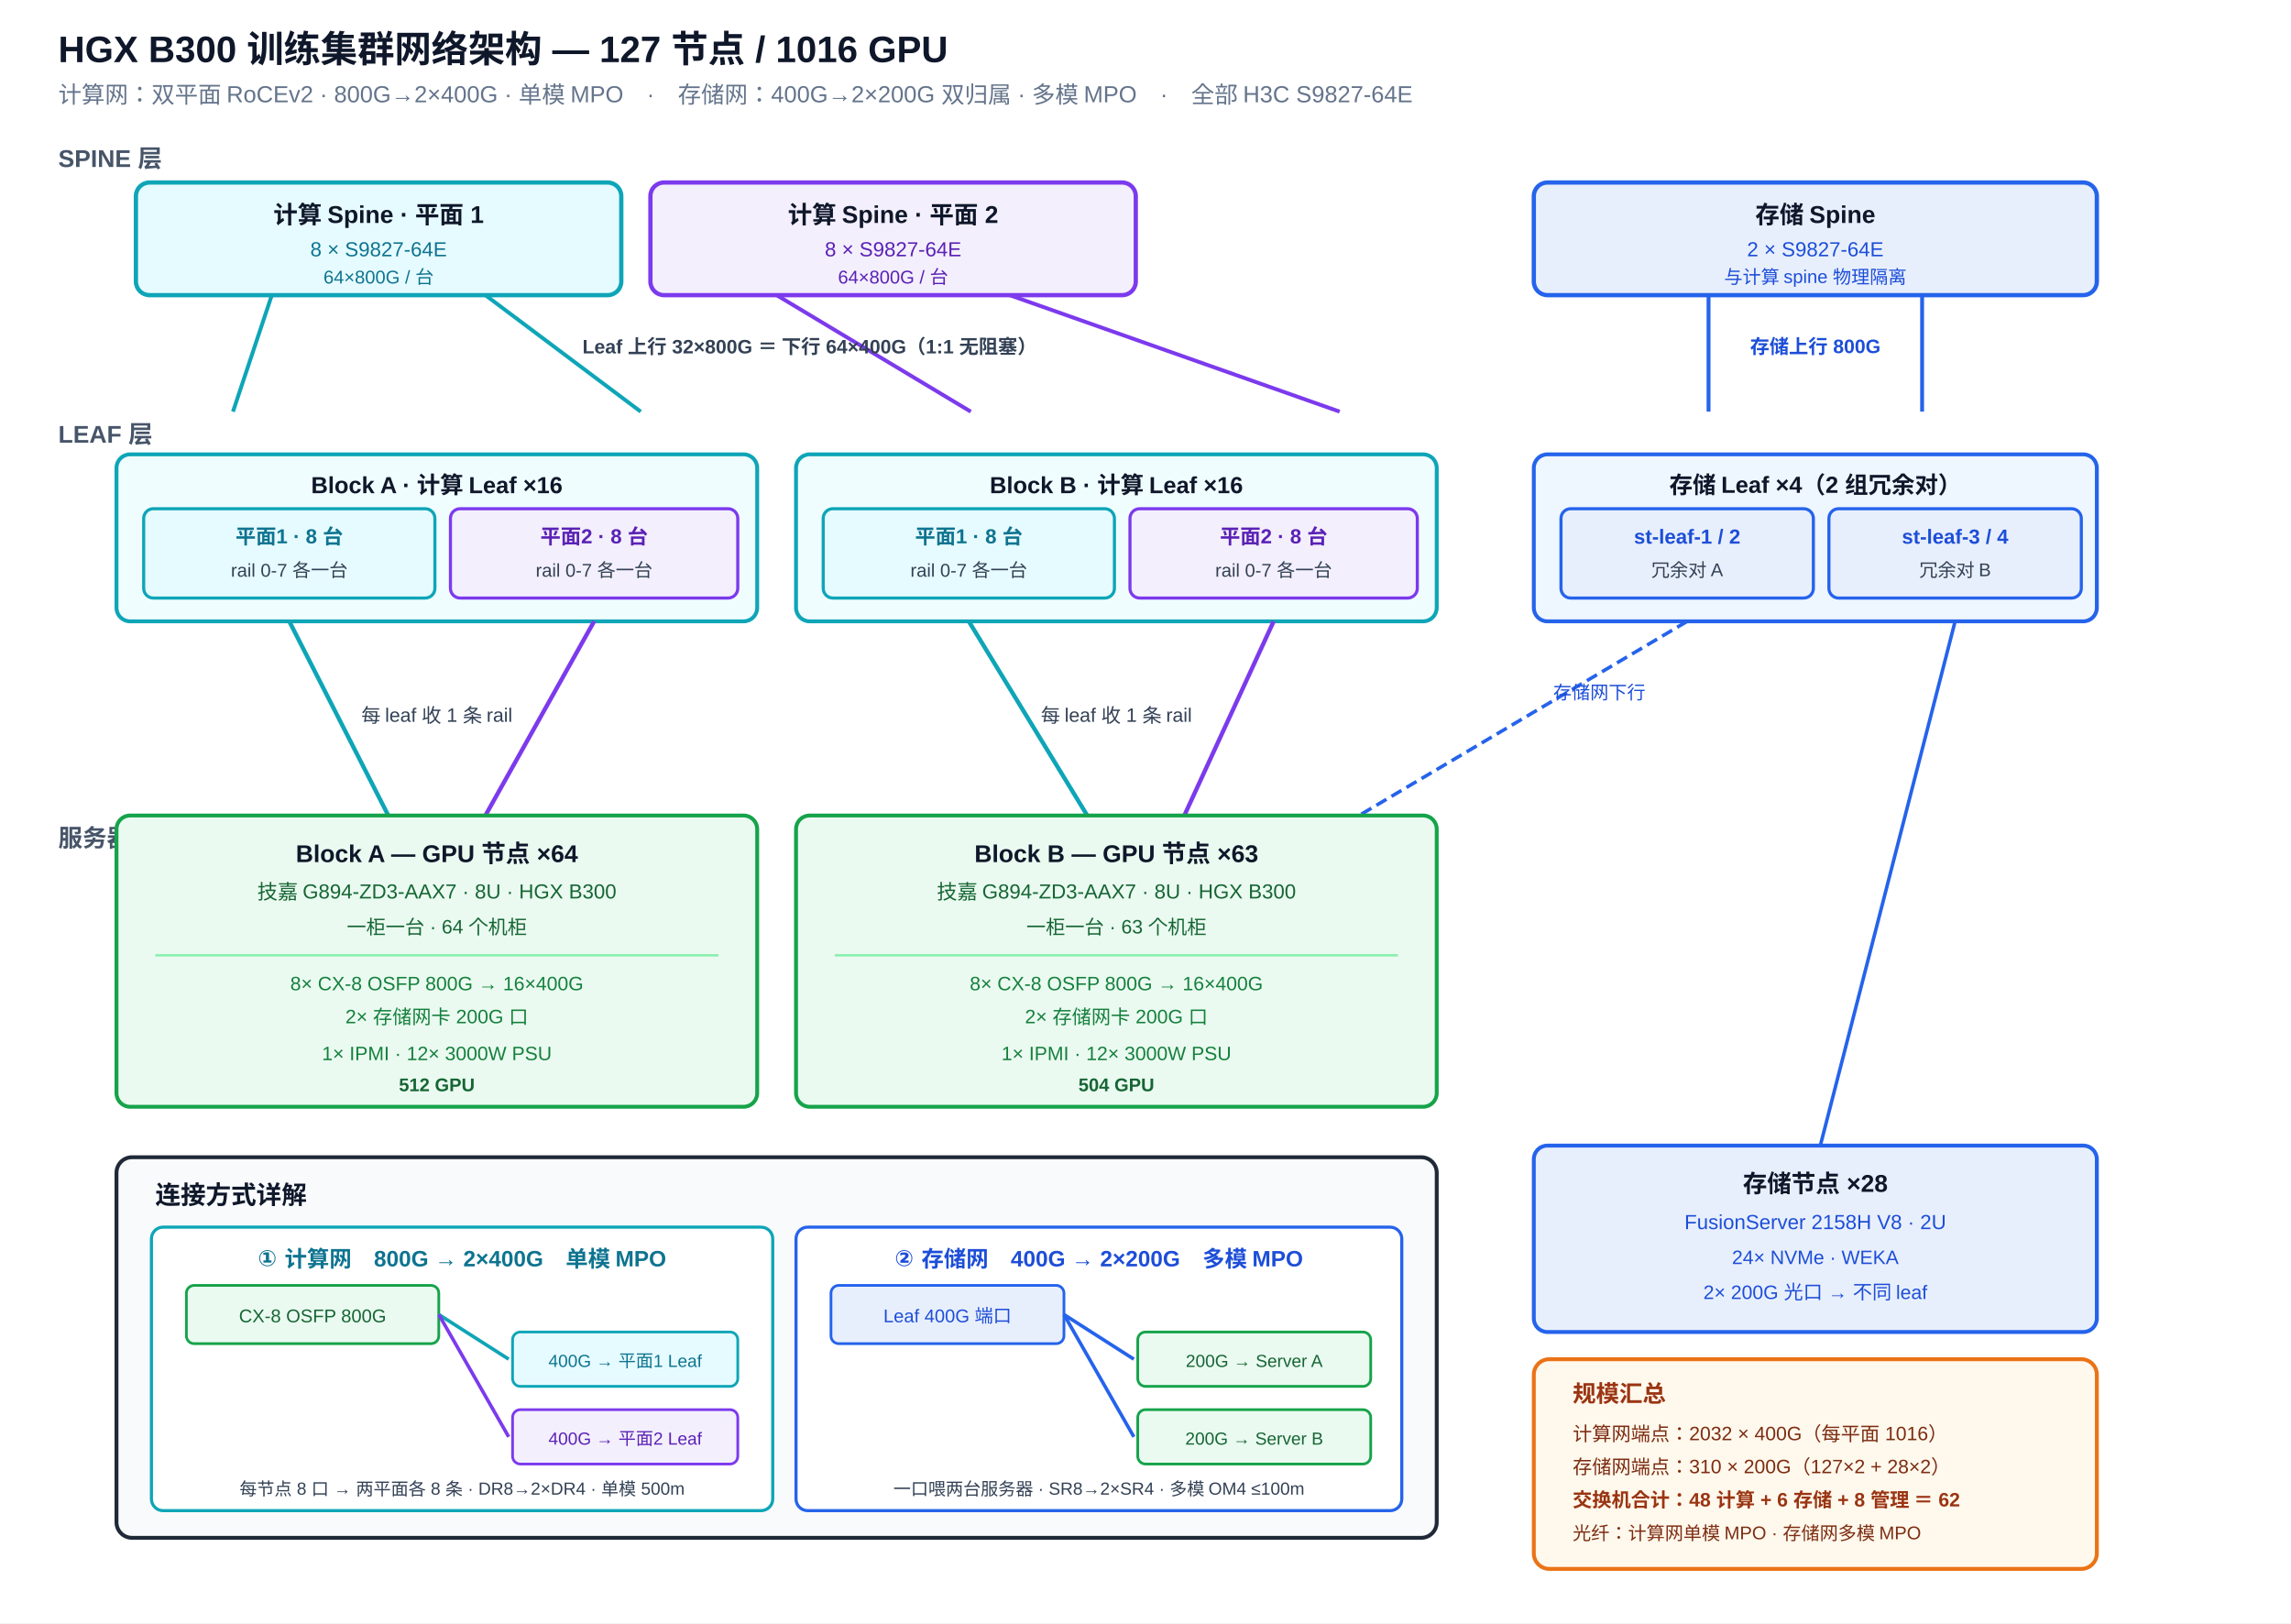
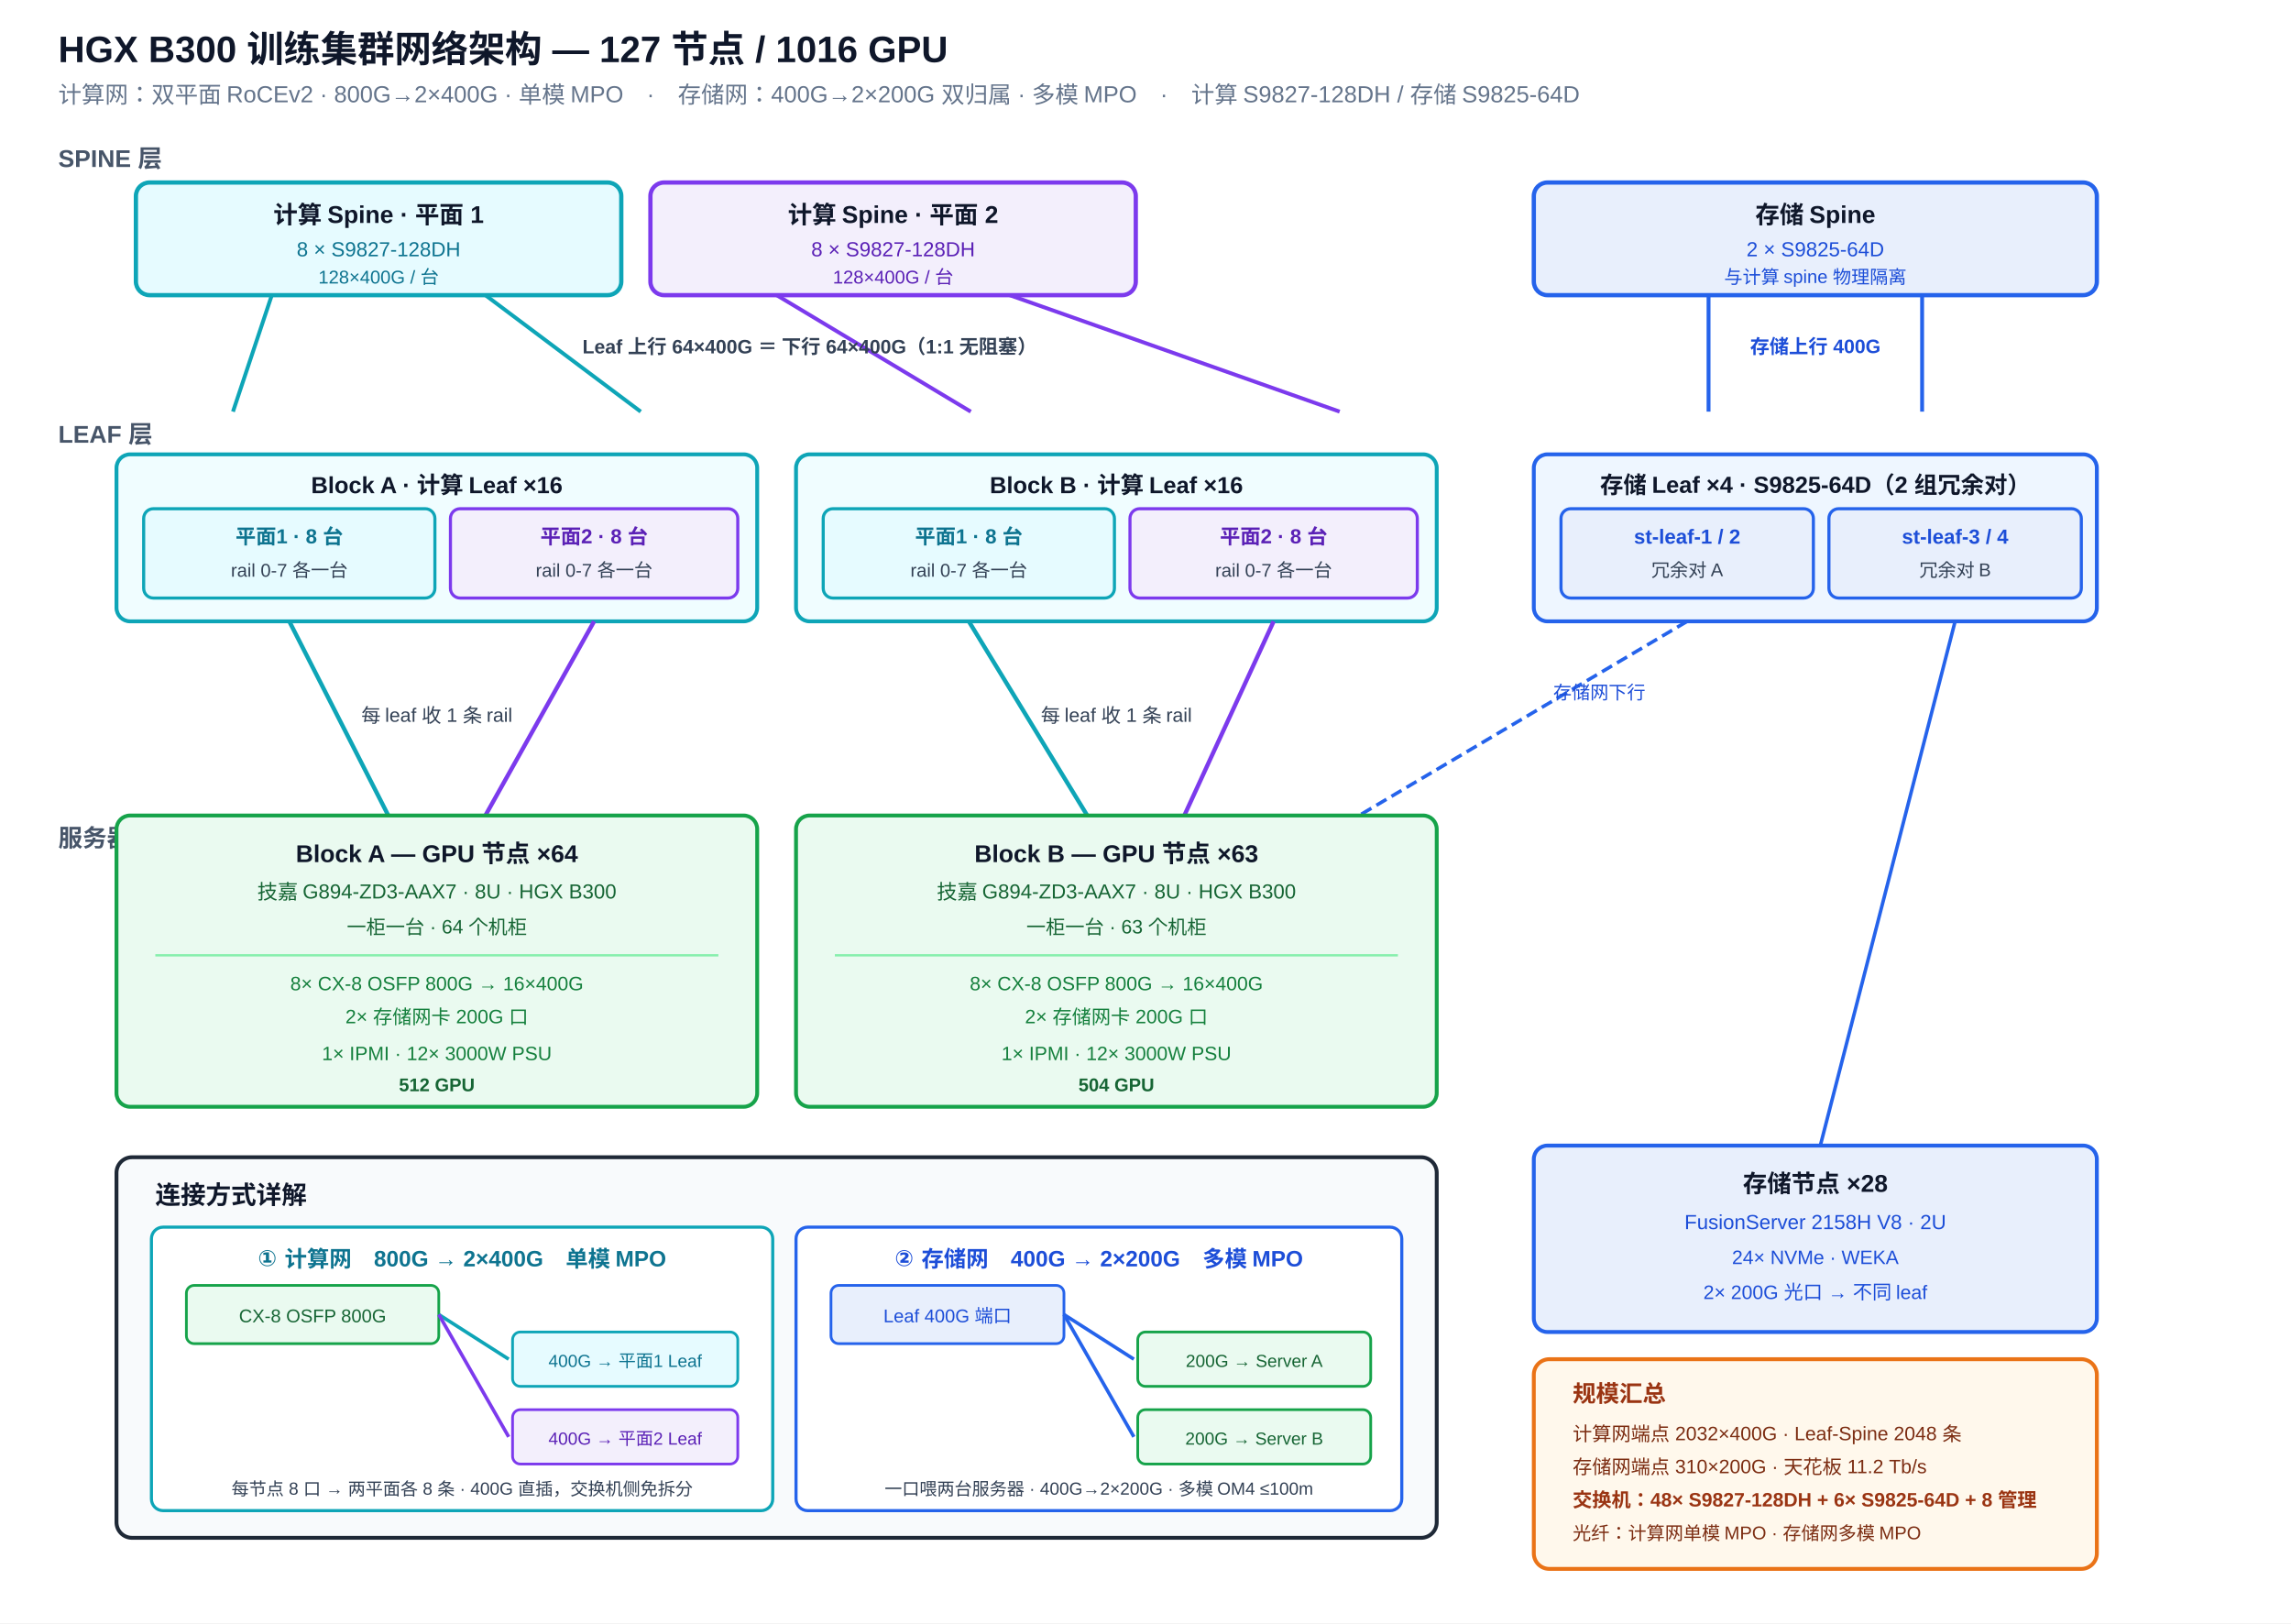
<svg xmlns="http://www.w3.org/2000/svg" viewBox="0 0 1180 836" font-family="Segoe UI, Arial, sans-serif">
  <rect x="0" y="0" width="1180" height="836" fill="#ffffff" />
  <text x="30" y="32" font-size="19" font-weight="700" fill="#0f172a">HGX B300 训练集群网络架构 — 127 节点 / 1016 GPU</text>
-   <text x="30" y="53" font-size="12" fill="#64748b">计算网：双平面 RoCEv2 · 800G→2×400G · 单模 MPO　·　存储网：400G→2×200G 双归属 · 多模 MPO　·　全部 H3C S9827-64E</text>
+   <text x="30" y="53" font-size="12" fill="#64748b">计算网：双平面 RoCEv2 · 800G→2×400G · 单模 MPO　·　存储网：400G→2×200G 双归属 · 多模 MPO　·　计算 S9827-128DH / 存储 S9825-64D</text>
  <text x="30" y="86" font-size="12.5" font-weight="700" fill="#475569">SPINE 层</text>
  <rect x="70" y="94" width="250" height="58" rx="7" fill="#e6fbff" stroke="#0ea5b7" stroke-width="2.2" />
  <text x="195" y="115" font-size="12.5" font-weight="700" fill="#0f172a" text-anchor="middle">计算 Spine · 平面 1</text>
-   <text x="195" y="132" font-size="10.5" fill="#0e7490" text-anchor="middle">8 × S9827-64E</text>
-   <text x="195" y="146" font-size="9.5" fill="#0e7490" text-anchor="middle">64×800G / 台</text>
+   <text x="195" y="132" font-size="10.5" fill="#0e7490" text-anchor="middle">8 × S9827-128DH</text>
+   <text x="195" y="146" font-size="9.5" fill="#0e7490" text-anchor="middle">128×400G / 台</text>
  <rect x="335" y="94" width="250" height="58" rx="7" fill="#f3effc" stroke="#7c3aed" stroke-width="2.2" />
  <text x="460" y="115" font-size="12.5" font-weight="700" fill="#0f172a" text-anchor="middle">计算 Spine · 平面 2</text>
-   <text x="460" y="132" font-size="10.5" fill="#5b21b6" text-anchor="middle">8 × S9827-64E</text>
-   <text x="460" y="146" font-size="9.5" fill="#5b21b6" text-anchor="middle">64×800G / 台</text>
+   <text x="460" y="132" font-size="10.5" fill="#5b21b6" text-anchor="middle">8 × S9827-128DH</text>
+   <text x="460" y="146" font-size="9.5" fill="#5b21b6" text-anchor="middle">128×400G / 台</text>
  <rect x="790" y="94" width="290" height="58" rx="7" fill="#e8effc" stroke="#2563eb" stroke-width="2.2" />
  <text x="935" y="115" font-size="12.5" font-weight="700" fill="#0f172a" text-anchor="middle">存储 Spine</text>
-   <text x="935" y="132" font-size="10.5" fill="#1d4ed8" text-anchor="middle">2 × S9827-64E</text>
+   <text x="935" y="132" font-size="10.5" fill="#1d4ed8" text-anchor="middle">2 × S9825-64D</text>
  <text x="935" y="146" font-size="9.5" fill="#1d4ed8" text-anchor="middle">与计算 spine 物理隔离</text>
  <line x1="140" y1="152" x2="120" y2="212" stroke="#0ea5b7" stroke-width="2" />
  <line x1="250" y1="152" x2="330" y2="212" stroke="#0ea5b7" stroke-width="2" />
  <line x1="400" y1="152" x2="500" y2="212" stroke="#7c3aed" stroke-width="2" />
  <line x1="520" y1="152" x2="690" y2="212" stroke="#7c3aed" stroke-width="2" />
  <line x1="880" y1="152" x2="880" y2="212" stroke="#2563eb" stroke-width="2" />
  <line x1="990" y1="152" x2="990" y2="212" stroke="#2563eb" stroke-width="2" />
-   <text x="300" y="182" font-size="10" font-weight="600" fill="#334155">Leaf 上行 32×800G ＝ 下行 64×400G（1:1 无阻塞）</text>
-   <text x="935" y="182" font-size="10" font-weight="600" fill="#1d4ed8" text-anchor="middle">存储上行 800G</text>
+   <text x="300" y="182" font-size="10" font-weight="600" fill="#334155">Leaf 上行 64×400G ＝ 下行 64×400G（1:1 无阻塞）</text>
+   <text x="935" y="182" font-size="10" font-weight="600" fill="#1d4ed8" text-anchor="middle">存储上行 400G</text>
  <text x="30" y="228" font-size="12.5" font-weight="700" fill="#475569">LEAF 层</text>
  <rect x="60" y="234" width="330" height="86" rx="7" fill="#f0fdff" stroke="#0ea5b7" stroke-width="2" />
  <text x="225" y="254" font-size="12" font-weight="700" fill="#0f172a" text-anchor="middle">Block A · 计算 Leaf ×16</text>
  <rect x="74" y="262" width="150" height="46" rx="5" fill="#e6fbff" stroke="#0ea5b7" stroke-width="1.6" />
  <text x="149" y="280" font-size="10.5" font-weight="600" fill="#0e7490" text-anchor="middle">平面1 · 8 台</text>
  <text x="149" y="297" font-size="9.5" fill="#334155" text-anchor="middle">rail 0-7 各一台</text>
  <rect x="232" y="262" width="148" height="46" rx="5" fill="#f3effc" stroke="#7c3aed" stroke-width="1.6" />
  <text x="306" y="280" font-size="10.5" font-weight="600" fill="#5b21b6" text-anchor="middle">平面2 · 8 台</text>
  <text x="306" y="297" font-size="9.5" fill="#334155" text-anchor="middle">rail 0-7 各一台</text>
  <rect x="410" y="234" width="330" height="86" rx="7" fill="#f0fdff" stroke="#0ea5b7" stroke-width="2" />
  <text x="575" y="254" font-size="12" font-weight="700" fill="#0f172a" text-anchor="middle">Block B · 计算 Leaf ×16</text>
  <rect x="424" y="262" width="150" height="46" rx="5" fill="#e6fbff" stroke="#0ea5b7" stroke-width="1.6" />
  <text x="499" y="280" font-size="10.5" font-weight="600" fill="#0e7490" text-anchor="middle">平面1 · 8 台</text>
  <text x="499" y="297" font-size="9.5" fill="#334155" text-anchor="middle">rail 0-7 各一台</text>
  <rect x="582" y="262" width="148" height="46" rx="5" fill="#f3effc" stroke="#7c3aed" stroke-width="1.6" />
  <text x="656" y="280" font-size="10.5" font-weight="600" fill="#5b21b6" text-anchor="middle">平面2 · 8 台</text>
  <text x="656" y="297" font-size="9.5" fill="#334155" text-anchor="middle">rail 0-7 各一台</text>
  <rect x="790" y="234" width="290" height="86" rx="7" fill="#eef6ff" stroke="#2563eb" stroke-width="2" />
-   <text x="935" y="254" font-size="12" font-weight="700" fill="#0f172a" text-anchor="middle">存储 Leaf ×4（2 组冗余对）</text>
+   <text x="935" y="254" font-size="12" font-weight="700" fill="#0f172a" text-anchor="middle">存储 Leaf ×4 · S9825-64D（2 组冗余对）</text>
  <rect x="804" y="262" width="130" height="46" rx="5" fill="#e8effc" stroke="#2563eb" stroke-width="1.6" />
  <text x="869" y="280" font-size="10.5" font-weight="600" fill="#1d4ed8" text-anchor="middle">st-leaf-1 / 2</text>
  <text x="869" y="297" font-size="9.5" fill="#334155" text-anchor="middle">冗余对 A</text>
  <rect x="942" y="262" width="130" height="46" rx="5" fill="#e8effc" stroke="#2563eb" stroke-width="1.6" />
  <text x="1007" y="280" font-size="10.5" font-weight="600" fill="#1d4ed8" text-anchor="middle">st-leaf-3 / 4</text>
  <text x="1007" y="297" font-size="9.5" fill="#334155" text-anchor="middle">冗余对 B</text>
  <line x1="149" y1="320" x2="200" y2="420" stroke="#0ea5b7" stroke-width="2.2" />
  <line x1="306" y1="320" x2="250" y2="420" stroke="#7c3aed" stroke-width="2.2" />
  <line x1="499" y1="320" x2="560" y2="420" stroke="#0ea5b7" stroke-width="2.2" />
  <line x1="656" y1="320" x2="610" y2="420" stroke="#7c3aed" stroke-width="2.2" />
  <line x1="869" y1="320" x2="700" y2="420" stroke="#2563eb" stroke-width="1.8" stroke-dasharray="6 3" />
  <line x1="1007" y1="320" x2="935" y2="600" stroke="#2563eb" stroke-width="1.8" />
  <text x="225" y="372" font-size="10" fill="#334155" text-anchor="middle">每 leaf 收 1 条 rail</text>
  <text x="575" y="372" font-size="10" fill="#334155" text-anchor="middle">每 leaf 收 1 条 rail</text>
  <text x="800" y="360" font-size="9.5" fill="#1d4ed8">存储网下行</text>
  <text x="30" y="436" font-size="12.5" font-weight="700" fill="#475569">服务器层</text>
  <rect x="60" y="420" width="330" height="150" rx="7" fill="#eafaf0" stroke="#16a34a" stroke-width="2" />
  <text x="225" y="444" font-size="12.5" font-weight="700" fill="#0f172a" text-anchor="middle">Block A — GPU 节点 ×64</text>
  <text x="225" y="463" font-size="10.5" fill="#166534" text-anchor="middle">技嘉 G894-ZD3-AAX7 · 8U · HGX B300</text>
  <text x="225" y="481" font-size="10" fill="#166534" text-anchor="middle">一柜一台 · 64 个机柜</text>
  <line x1="80" y1="492" x2="370" y2="492" stroke="#86efac" stroke-width="1.2" />
  <text x="225" y="510" font-size="10" fill="#15803d" text-anchor="middle">8× CX-8 OSFP 800G → 16×400G</text>
  <text x="225" y="527" font-size="10" fill="#15803d" text-anchor="middle">2× 存储网卡 200G 口</text>
  <text x="225" y="546" font-size="10" fill="#15803d" text-anchor="middle">1× IPMI · 12× 3000W PSU</text>
  <text x="225" y="562" font-size="9.5" font-weight="600" fill="#166534" text-anchor="middle">512 GPU</text>
  <rect x="410" y="420" width="330" height="150" rx="7" fill="#eafaf0" stroke="#16a34a" stroke-width="2" />
  <text x="575" y="444" font-size="12.5" font-weight="700" fill="#0f172a" text-anchor="middle">Block B — GPU 节点 ×63</text>
  <text x="575" y="463" font-size="10.5" fill="#166534" text-anchor="middle">技嘉 G894-ZD3-AAX7 · 8U · HGX B300</text>
  <text x="575" y="481" font-size="10" fill="#166534" text-anchor="middle">一柜一台 · 63 个机柜</text>
  <line x1="430" y1="492" x2="720" y2="492" stroke="#86efac" stroke-width="1.2" />
  <text x="575" y="510" font-size="10" fill="#15803d" text-anchor="middle">8× CX-8 OSFP 800G → 16×400G</text>
  <text x="575" y="527" font-size="10" fill="#15803d" text-anchor="middle">2× 存储网卡 200G 口</text>
  <text x="575" y="546" font-size="10" fill="#15803d" text-anchor="middle">1× IPMI · 12× 3000W PSU</text>
  <text x="575" y="562" font-size="9.5" font-weight="600" fill="#166534" text-anchor="middle">504 GPU</text>
  <rect x="790" y="590" width="290" height="96" rx="7" fill="#e8effc" stroke="#2563eb" stroke-width="2" />
  <text x="935" y="614" font-size="12.5" font-weight="700" fill="#0f172a" text-anchor="middle">存储节点 ×28</text>
  <text x="935" y="633" font-size="10.5" fill="#1d4ed8" text-anchor="middle">FusionServer 2158H V8 · 2U</text>
  <text x="935" y="651" font-size="10" fill="#1d4ed8" text-anchor="middle">24× NVMe · WEKA</text>
  <text x="935" y="669" font-size="10" fill="#1d4ed8" text-anchor="middle">2× 200G 光口 → 不同 leaf</text>
  <rect x="60" y="596" width="680" height="196" rx="8" fill="#f8fafc" stroke="#1f2937" stroke-width="2" />
  <text x="80" y="620" font-size="13" font-weight="700" fill="#0f172a">连接方式详解</text>
  <rect x="78" y="632" width="320" height="146" rx="6" fill="#ffffff" stroke="#0ea5b7" stroke-width="1.6" />
  <text x="238" y="652" font-size="11.5" font-weight="700" fill="#0e7490" text-anchor="middle">① 计算网　800G → 2×400G　单模 MPO</text>
  <rect x="96" y="662" width="130" height="30" rx="4" fill="#eafaf0" stroke="#16a34a" stroke-width="1.4" />
  <text x="161" y="681" font-size="9.5" fill="#166534" text-anchor="middle">CX-8 OSFP 800G</text>
  <line x1="226" y1="677" x2="262" y2="700" stroke="#0ea5b7" stroke-width="1.8" />
  <line x1="226" y1="677" x2="262" y2="740" stroke="#7c3aed" stroke-width="1.8" />
  <rect x="264" y="686" width="116" height="28" rx="4" fill="#e6fbff" stroke="#0ea5b7" stroke-width="1.4" />
  <text x="322" y="704" font-size="9" fill="#0e7490" text-anchor="middle">400G → 平面1 Leaf</text>
  <rect x="264" y="726" width="116" height="28" rx="4" fill="#f3effc" stroke="#7c3aed" stroke-width="1.4" />
  <text x="322" y="744" font-size="9" fill="#5b21b6" text-anchor="middle">400G → 平面2 Leaf</text>
-   <text x="238" y="770" font-size="9" fill="#334155" text-anchor="middle">每节点 8 口 → 两平面各 8 条 · DR8→2×DR4 · 单模 500m</text>
+   <text x="238" y="770" font-size="9" fill="#334155" text-anchor="middle">每节点 8 口 → 两平面各 8 条 · 400G 直插，交换机侧免拆分</text>
  <rect x="410" y="632" width="312" height="146" rx="6" fill="#ffffff" stroke="#2563eb" stroke-width="1.6" />
  <text x="566" y="652" font-size="11.5" font-weight="700" fill="#1d4ed8" text-anchor="middle">② 存储网　400G → 2×200G　多模 MPO</text>
  <rect x="428" y="662" width="120" height="30" rx="4" fill="#e8effc" stroke="#2563eb" stroke-width="1.4" />
  <text x="488" y="681" font-size="9.5" fill="#1d4ed8" text-anchor="middle">Leaf 400G 端口</text>
  <line x1="548" y1="677" x2="584" y2="700" stroke="#2563eb" stroke-width="1.8" />
  <line x1="548" y1="677" x2="584" y2="740" stroke="#2563eb" stroke-width="1.8" />
  <rect x="586" y="686" width="120" height="28" rx="4" fill="#eafaf0" stroke="#16a34a" stroke-width="1.4" />
  <text x="646" y="704" font-size="9" fill="#166534" text-anchor="middle">200G → Server A</text>
  <rect x="586" y="726" width="120" height="28" rx="4" fill="#eafaf0" stroke="#16a34a" stroke-width="1.4" />
  <text x="646" y="744" font-size="9" fill="#166534" text-anchor="middle">200G → Server B</text>
-   <text x="566" y="770" font-size="9" fill="#334155" text-anchor="middle">一口喂两台服务器 · SR8→2×SR4 · 多模 OM4 ≤100m</text>
+   <text x="566" y="770" font-size="9" fill="#334155" text-anchor="middle">一口喂两台服务器 · 400G→2×200G · 多模 OM4 ≤100m</text>
  <rect x="790" y="700" width="290" height="108" rx="8" fill="#fff8ec" stroke="#ea7317" stroke-width="2" />
  <text x="810" y="722" font-size="12" font-weight="700" fill="#9a3412">规模汇总</text>
-   <text x="810" y="742" font-size="10" fill="#7c2d12">计算网端点：2032 × 400G（每平面 1016）</text>
-   <text x="810" y="759" font-size="10" fill="#7c2d12">存储网端点：310 × 200G（127×2 + 28×2）</text>
-   <text x="810" y="776" font-size="10" font-weight="600" fill="#9a3412">交换机合计：48 计算 + 6 存储 + 8 管理 ＝ 62</text>
+   <text x="810" y="742" font-size="10" fill="#7c2d12">计算网端点 2032×400G · Leaf-Spine 2048 条</text>
+   <text x="810" y="759" font-size="10" fill="#7c2d12">存储网端点 310×200G · 天花板 11.2 Tb/s</text>
+   <text x="810" y="776" font-size="10" font-weight="600" fill="#9a3412">交换机：48× S9827-128DH + 6× S9825-64D + 8 管理</text>
  <text x="810" y="793" font-size="9.5" fill="#7c2d12">光纤：计算网单模 MPO · 存储网多模 MPO</text>
</svg>
